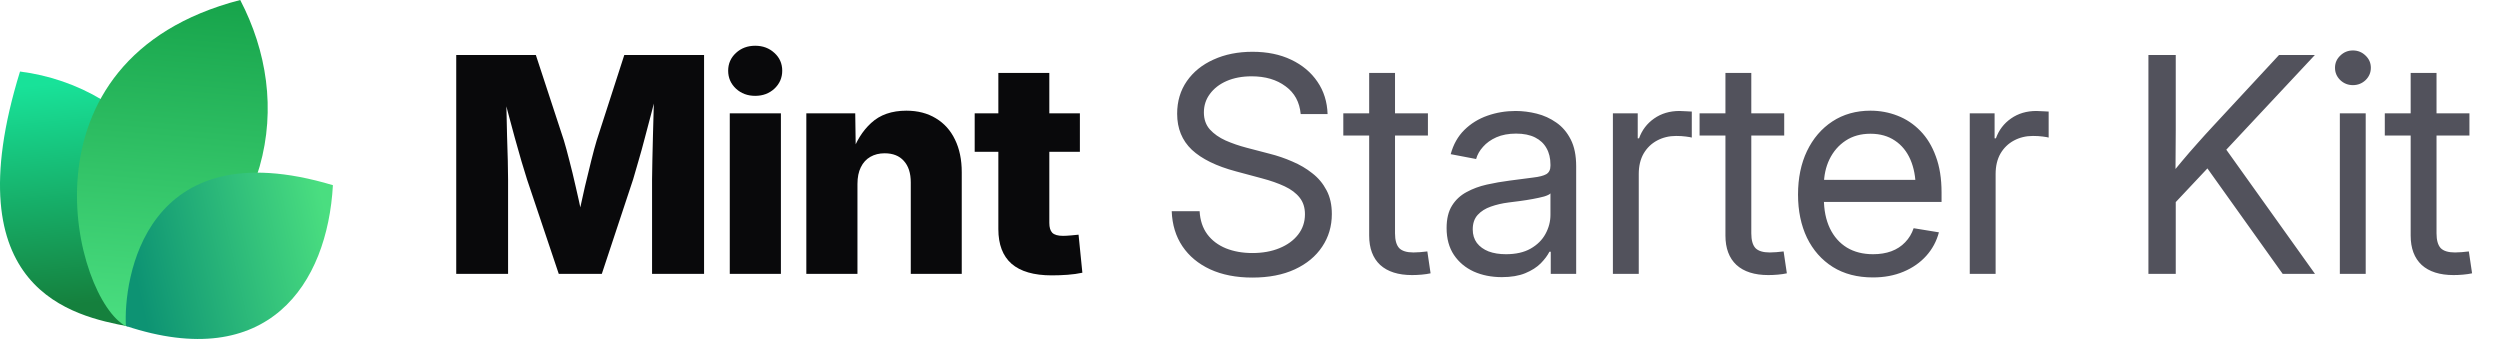
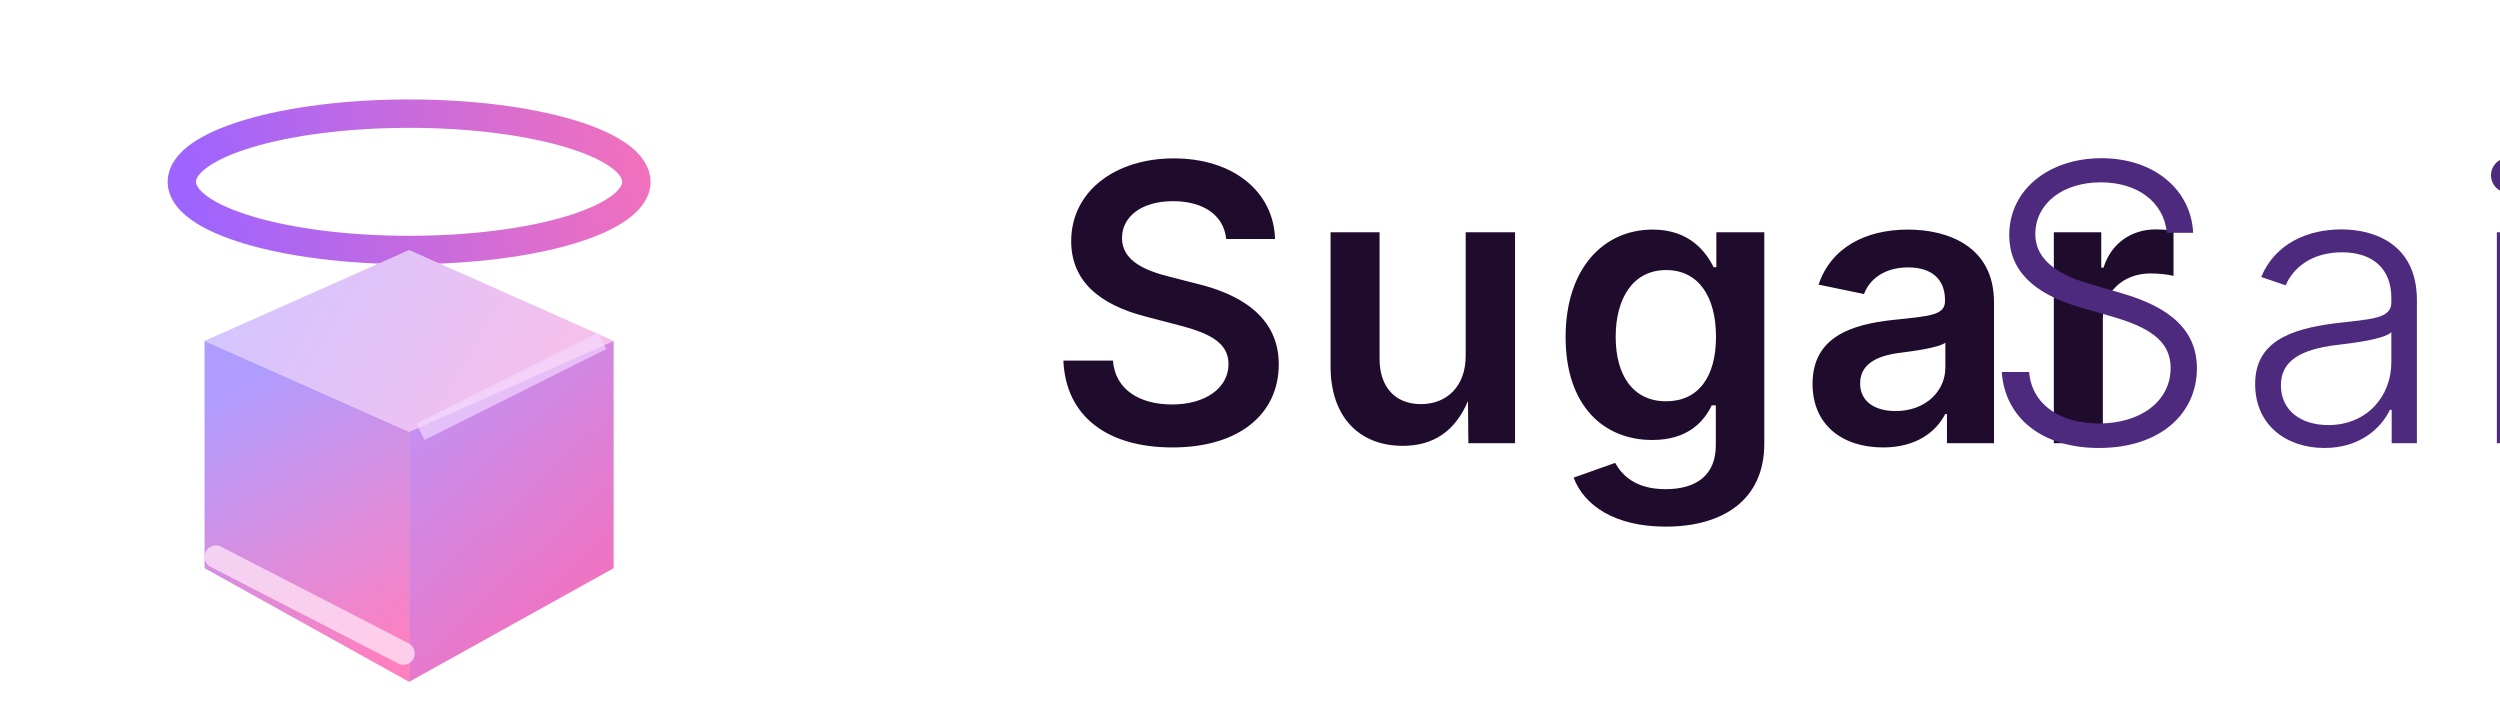
- <svg xmlns="http://www.w3.org/2000/svg" width="177" height="24" viewBox="0 0 177 24" fill="none">
-   <path d="M9.061 23.108C5.268 22.377 -3.391 20.627 1.417 5.064C9.634 6.099 16.973 14.064 9.061 23.108Z" fill="url(#paint0_linear_17557_2020)" />
-   <path d="M8.919 23.094C5.276 21.222 0.784 4.209 17.007 0C20.757 7.193 19.621 16.545 8.919 23.094Z" fill="url(#paint1_linear_17557_2020)" />
-   <path d="M8.914 23.079C8.735 19.882 10.159 9.085 23.57 13.111C23.181 20.123 18.984 26.418 8.914 23.079Z" fill="url(#paint2_linear_17557_2020)" />
-   <path d="M32.301 19.392V3.894H37.938L39.925 9.948C40.036 10.315 40.164 10.787 40.31 11.362C40.462 11.938 40.611 12.552 40.757 13.204C40.91 13.855 41.048 14.483 41.173 15.086C41.305 15.682 41.412 16.192 41.495 16.615H40.695C40.771 16.192 40.871 15.682 40.996 15.086C41.128 14.49 41.267 13.866 41.412 13.214C41.565 12.562 41.714 11.948 41.86 11.373C42.005 10.79 42.133 10.315 42.244 9.948L44.2 3.894H49.848V19.392H46.166V12.704C46.166 12.357 46.173 11.917 46.187 11.383C46.2 10.849 46.214 10.27 46.228 9.646C46.249 9.022 46.266 8.391 46.28 7.753C46.301 7.115 46.311 6.519 46.311 5.964H46.623C46.485 6.561 46.332 7.181 46.166 7.826C45.999 8.471 45.833 9.102 45.666 9.719C45.507 10.336 45.351 10.901 45.198 11.414C45.053 11.928 44.928 12.357 44.824 12.704L42.608 19.392H39.561L37.314 12.704C37.203 12.357 37.072 11.928 36.919 11.414C36.773 10.901 36.614 10.34 36.441 9.729C36.274 9.112 36.104 8.481 35.931 7.836C35.764 7.192 35.608 6.567 35.463 5.964H35.827C35.834 6.512 35.844 7.105 35.858 7.743C35.872 8.374 35.886 9.005 35.9 9.636C35.92 10.26 35.938 10.839 35.952 11.373C35.965 11.907 35.972 12.351 35.972 12.704V19.392H32.301ZM51.668 19.392V8.024H55.288V19.392H51.668ZM53.468 6.786C52.927 6.786 52.473 6.616 52.105 6.276C51.738 5.93 51.554 5.507 51.554 5.007C51.554 4.508 51.738 4.088 52.105 3.749C52.473 3.409 52.927 3.239 53.468 3.239C54.009 3.239 54.463 3.409 54.83 3.749C55.198 4.082 55.382 4.501 55.382 5.007C55.382 5.507 55.198 5.93 54.83 6.276C54.463 6.616 54.009 6.786 53.468 6.786ZM60.708 13.027V19.392H57.088V8.024H60.551L60.593 10.967H60.281C60.593 10.024 61.061 9.268 61.685 8.7C62.309 8.124 63.138 7.836 64.171 7.836C64.975 7.836 65.672 8.017 66.262 8.377C66.851 8.731 67.302 9.234 67.614 9.885C67.933 10.537 68.092 11.307 68.092 12.194V19.392H64.483V12.912C64.483 12.26 64.32 11.754 63.994 11.394C63.675 11.033 63.221 10.853 62.632 10.853C62.25 10.853 61.914 10.936 61.623 11.102C61.332 11.269 61.106 11.515 60.947 11.841C60.787 12.16 60.708 12.555 60.708 13.027ZM76.456 8.024V10.749H69.008V8.024H76.456ZM70.683 5.163H74.292V15.783C74.292 16.102 74.361 16.334 74.5 16.48C74.646 16.625 74.899 16.698 75.259 16.698C75.405 16.698 75.596 16.688 75.831 16.667C76.074 16.646 76.251 16.629 76.362 16.615L76.632 19.309C76.313 19.378 75.963 19.427 75.582 19.455C75.207 19.482 74.836 19.496 74.469 19.496C73.2 19.496 72.25 19.222 71.619 18.674C70.995 18.127 70.683 17.308 70.683 16.22V5.163Z" fill="#09090B" />
-   <path d="M88.667 19.652C87.523 19.652 86.528 19.458 85.682 19.07C84.843 18.681 84.188 18.137 83.716 17.437C83.245 16.736 82.992 15.908 82.957 14.951H84.933C84.968 15.596 85.148 16.14 85.474 16.584C85.8 17.021 86.24 17.354 86.795 17.582C87.35 17.804 87.974 17.915 88.667 17.915C89.388 17.915 90.026 17.801 90.581 17.572C91.143 17.343 91.583 17.024 91.902 16.615C92.228 16.199 92.391 15.717 92.391 15.169C92.391 14.698 92.266 14.306 92.017 13.994C91.767 13.675 91.413 13.408 90.956 13.193C90.498 12.978 89.954 12.787 89.323 12.621L87.502 12.132C86.123 11.765 85.082 11.255 84.382 10.603C83.689 9.944 83.342 9.095 83.342 8.055C83.342 7.174 83.571 6.404 84.028 5.746C84.486 5.087 85.117 4.577 85.921 4.217C86.726 3.849 87.645 3.666 88.678 3.666C89.718 3.666 90.63 3.853 91.413 4.227C92.204 4.602 92.824 5.122 93.275 5.787C93.726 6.446 93.965 7.209 93.993 8.076H92.089C92.013 7.23 91.656 6.574 91.018 6.11C90.387 5.638 89.586 5.403 88.615 5.403C87.95 5.403 87.36 5.513 86.847 5.735C86.341 5.957 85.946 6.262 85.661 6.651C85.377 7.032 85.235 7.469 85.235 7.961C85.235 8.447 85.377 8.849 85.661 9.168C85.946 9.48 86.317 9.74 86.774 9.948C87.232 10.149 87.724 10.319 88.251 10.457L89.884 10.884C90.439 11.023 90.977 11.206 91.496 11.435C92.023 11.657 92.495 11.934 92.911 12.267C93.334 12.593 93.67 12.995 93.92 13.474C94.17 13.945 94.294 14.504 94.294 15.149C94.294 16.015 94.066 16.788 93.608 17.468C93.157 18.148 92.512 18.681 91.673 19.07C90.834 19.458 89.832 19.652 88.667 19.652ZM101.097 8.024V9.594H95.106V8.024H101.097ZM96.937 5.163H98.767V16.521C98.767 17 98.865 17.347 99.059 17.562C99.26 17.77 99.6 17.874 100.078 17.874C100.21 17.874 100.366 17.867 100.546 17.853C100.733 17.832 100.903 17.815 101.056 17.801L101.285 19.351C101.097 19.392 100.886 19.423 100.65 19.444C100.414 19.465 100.189 19.475 99.974 19.475C98.996 19.475 98.244 19.236 97.717 18.758C97.197 18.272 96.937 17.579 96.937 16.677V5.163ZM106.33 19.621C105.595 19.621 104.932 19.489 104.343 19.226C103.754 18.955 103.285 18.564 102.939 18.05C102.592 17.53 102.419 16.896 102.419 16.147C102.419 15.495 102.547 14.965 102.804 14.556C103.06 14.146 103.403 13.828 103.833 13.599C104.263 13.363 104.742 13.186 105.269 13.068C105.796 12.95 106.333 12.857 106.881 12.787C107.574 12.69 108.132 12.617 108.555 12.569C108.978 12.52 109.287 12.441 109.481 12.33C109.675 12.212 109.772 12.014 109.772 11.737V11.654C109.772 11.203 109.679 10.815 109.492 10.489C109.311 10.163 109.041 9.91 108.68 9.729C108.32 9.549 107.872 9.459 107.338 9.459C106.805 9.459 106.34 9.546 105.945 9.719C105.556 9.892 105.241 10.118 104.998 10.395C104.755 10.665 104.593 10.953 104.509 11.258L102.71 10.915C102.897 10.222 103.22 9.65 103.677 9.199C104.135 8.748 104.679 8.412 105.31 8.19C105.941 7.968 106.607 7.857 107.307 7.857C107.8 7.857 108.295 7.92 108.795 8.044C109.301 8.169 109.765 8.381 110.188 8.679C110.611 8.97 110.951 9.369 111.208 9.875C111.464 10.374 111.593 11.005 111.593 11.768V19.392H109.793V17.822H109.7C109.568 18.085 109.363 18.359 109.086 18.643C108.809 18.921 108.444 19.153 107.994 19.34C107.543 19.527 106.988 19.621 106.33 19.621ZM106.621 17.998C107.321 17.998 107.904 17.867 108.368 17.603C108.84 17.333 109.19 16.986 109.419 16.563C109.654 16.133 109.772 15.682 109.772 15.211V13.692C109.703 13.769 109.554 13.841 109.325 13.911C109.096 13.973 108.829 14.032 108.524 14.088C108.226 14.143 107.921 14.192 107.609 14.233C107.304 14.275 107.033 14.309 106.798 14.337C106.354 14.393 105.938 14.49 105.549 14.628C105.168 14.76 104.86 14.954 104.624 15.211C104.388 15.467 104.27 15.811 104.27 16.241C104.27 16.615 104.367 16.934 104.561 17.198C104.762 17.461 105.04 17.662 105.393 17.801C105.747 17.933 106.156 17.998 106.621 17.998ZM114.193 19.392V8.024H115.951V9.792H116.045C116.253 9.209 116.61 8.741 117.116 8.388C117.622 8.034 118.219 7.857 118.905 7.857C119.058 7.857 119.217 7.864 119.384 7.878C119.55 7.885 119.682 7.892 119.779 7.899V9.74C119.716 9.719 119.578 9.695 119.363 9.667C119.155 9.639 118.922 9.625 118.666 9.625C118.174 9.625 117.726 9.733 117.324 9.948C116.922 10.163 116.603 10.471 116.367 10.874C116.138 11.276 116.024 11.758 116.024 12.319V19.392H114.193ZM126.322 8.024V9.594H120.33V8.024H126.322ZM122.161 5.163H123.992V16.521C123.992 17 124.089 17.347 124.283 17.562C124.484 17.77 124.824 17.874 125.302 17.874C125.434 17.874 125.59 17.867 125.77 17.853C125.958 17.832 126.127 17.815 126.28 17.801L126.509 19.351C126.322 19.392 126.11 19.423 125.874 19.444C125.639 19.465 125.413 19.475 125.198 19.475C124.221 19.475 123.468 19.236 122.941 18.758C122.421 18.272 122.161 17.579 122.161 16.677V5.163ZM132.604 19.642C131.502 19.642 130.555 19.396 129.765 18.903C128.974 18.404 128.364 17.714 127.934 16.834C127.511 15.946 127.3 14.927 127.3 13.775C127.3 12.611 127.511 11.584 127.934 10.697C128.364 9.802 128.964 9.102 129.734 8.596C130.51 8.089 131.408 7.836 132.428 7.836C133.1 7.836 133.738 7.954 134.341 8.19C134.952 8.426 135.489 8.783 135.954 9.261C136.425 9.74 136.793 10.343 137.056 11.071C137.327 11.792 137.462 12.645 137.462 13.63V14.296H128.433V12.735H136.463L135.631 13.297C135.631 12.541 135.506 11.876 135.257 11.3C135.007 10.725 134.643 10.277 134.165 9.958C133.686 9.632 133.107 9.469 132.428 9.469C131.748 9.469 131.162 9.632 130.67 9.958C130.177 10.284 129.796 10.725 129.526 11.279C129.262 11.827 129.13 12.441 129.13 13.12V14.046C129.13 14.864 129.273 15.572 129.557 16.168C129.841 16.757 130.243 17.211 130.763 17.53C131.283 17.842 131.901 17.998 132.615 17.998C133.093 17.998 133.523 17.929 133.905 17.79C134.293 17.645 134.619 17.433 134.882 17.156C135.153 16.879 135.354 16.546 135.486 16.157L137.275 16.449C137.108 17.08 136.81 17.634 136.38 18.113C135.95 18.591 135.413 18.966 134.768 19.236C134.123 19.507 133.402 19.642 132.604 19.642ZM139.459 19.392V8.024H141.217V9.792H141.311C141.519 9.209 141.876 8.741 142.382 8.388C142.888 8.034 143.485 7.857 144.171 7.857C144.324 7.857 144.483 7.864 144.649 7.878C144.816 7.885 144.948 7.892 145.045 7.899V9.74C144.982 9.719 144.844 9.695 144.629 9.667C144.421 9.639 144.188 9.625 143.932 9.625C143.439 9.625 142.992 9.733 142.59 9.948C142.188 10.163 141.869 10.471 141.633 10.874C141.404 11.276 141.29 11.758 141.29 12.319V19.392H139.459ZM153.429 14.961V12.715C153.783 12.257 154.136 11.82 154.49 11.404C154.844 10.981 155.204 10.565 155.572 10.156C155.939 9.74 156.314 9.327 156.695 8.918L161.355 3.894H163.893L157.277 10.967H157.184L153.429 14.961ZM152.108 19.392V3.894H154.043V9.241L154.022 12.559L154.043 13.505V19.392H152.108ZM161.615 19.392L155.967 11.477L157.173 9.969L163.903 19.392H161.615ZM165.661 19.392V8.024H167.492V19.392H165.661ZM166.587 6.027C166.24 6.027 165.942 5.909 165.692 5.673C165.443 5.43 165.318 5.139 165.318 4.799C165.318 4.459 165.443 4.172 165.692 3.936C165.942 3.693 166.24 3.572 166.587 3.572C166.934 3.572 167.232 3.693 167.482 3.936C167.731 4.172 167.856 4.459 167.856 4.799C167.856 5.139 167.731 5.43 167.482 5.673C167.232 5.909 166.934 6.027 166.587 6.027ZM174.836 8.024V9.594H168.844V8.024H174.836ZM170.675 5.163H172.506V16.521C172.506 17 172.603 17.347 172.797 17.562C172.998 17.77 173.338 17.874 173.816 17.874C173.948 17.874 174.104 17.867 174.284 17.853C174.472 17.832 174.641 17.815 174.794 17.801L175.023 19.351C174.836 19.392 174.624 19.423 174.388 19.444C174.153 19.465 173.927 19.475 173.712 19.475C172.735 19.475 171.982 19.236 171.455 18.758C170.935 18.272 170.675 17.579 170.675 16.677V5.163Z" fill="#52525C" />
+ <svg xmlns="http://www.w3.org/2000/svg" width="220" height="64" viewBox="0 0 220 64" fill="none">
  <defs>
-     <linearGradient id="paint0_linear_17557_2020" x1="3.776" y1="5.916" x2="5.232" y2="21.559" gradientUnits="userSpaceOnUse">
-       <stop stop-color="#18E299" />
-       <stop offset="1" stop-color="#15803D" />
+     <linearGradient id="haloLight" x1="8" y1="8" x2="54" y2="0" gradientUnits="userSpaceOnUse">
+       <stop offset="0" stop-color="#8C49FF" stop-opacity="0.85" />
+       <stop offset="1" stop-color="#FF5AA5" stop-opacity="0.85" />
    </linearGradient>
-     <linearGradient id="paint1_linear_17557_2020" x1="12.171" y1="-0.718" x2="10.19" y2="22.983" gradientUnits="userSpaceOnUse">
-       <stop stop-color="#16A34A" />
-       <stop offset="1" stop-color="#4ADE80" />
+     <linearGradient id="cubeTopLight" x1="16" y1="12" x2="48" y2="30" gradientUnits="userSpaceOnUse">
+       <stop offset="0" stop-color="#D4C5FF" />
+       <stop offset="1" stop-color="#FFBEE6" />
    </linearGradient>
-     <linearGradient id="paint2_linear_17557_2020" x1="23.133" y1="15.353" x2="9.338" y2="18.52" gradientUnits="userSpaceOnUse">
-       <stop stop-color="#4ADE80" />
-       <stop offset="1" stop-color="#0D9373" />
+     <linearGradient id="cubeFrontLight" x1="16" y1="24" x2="30" y2="48" gradientUnits="userSpaceOnUse">
+       <stop offset="0" stop-color="#AF9CFF" />
+       <stop offset="1" stop-color="#FF7FBF" />
+     </linearGradient>
+     <linearGradient id="cubeSideLight" x1="24" y1="24" x2="48" y2="50" gradientUnits="userSpaceOnUse">
+       <stop offset="0" stop-color="#B699FF" />
+       <stop offset="1" stop-color="#FF69B2" />
    </linearGradient>
  </defs>
+   <g transform="translate(8 8)">
+     <ellipse cx="28" cy="8" rx="20" ry="6" fill="none" stroke="url(#haloLight)" stroke-width="2.5" stroke-linecap="round" />
+     <polygon points="28,14 46,22 28,30 10,22" fill="url(#cubeTopLight)" />
+     <polygon points="10,22 28,30 28,52 10,42" fill="url(#cubeFrontLight)" />
+     <polygon points="28,30 46,22 46,42 28,52" fill="url(#cubeSideLight)" />
+     <path d="M11 41L27.5 49.5" stroke="#FFE6F6" stroke-opacity="0.75" stroke-width="2" stroke-linecap="round" />
+     <path d="M29 30L45 22" stroke="#F5DBFF" stroke-opacity="0.65" stroke-width="1.6" />
+   </g>
+   <text x="92" y="39" fill="#1F0B2C" font-family="'Poppins', 'Segoe UI', 'Inter', sans-serif" font-size="34" font-weight="600" letter-spacing="0.02em">Sugar</text>
+   <text x="174" y="39" fill="#4E2A7F" font-family="'Poppins', 'Segoe UI', 'Inter', sans-serif" font-size="34" font-weight="300" letter-spacing="0.04em">Saint</text>
</svg>
